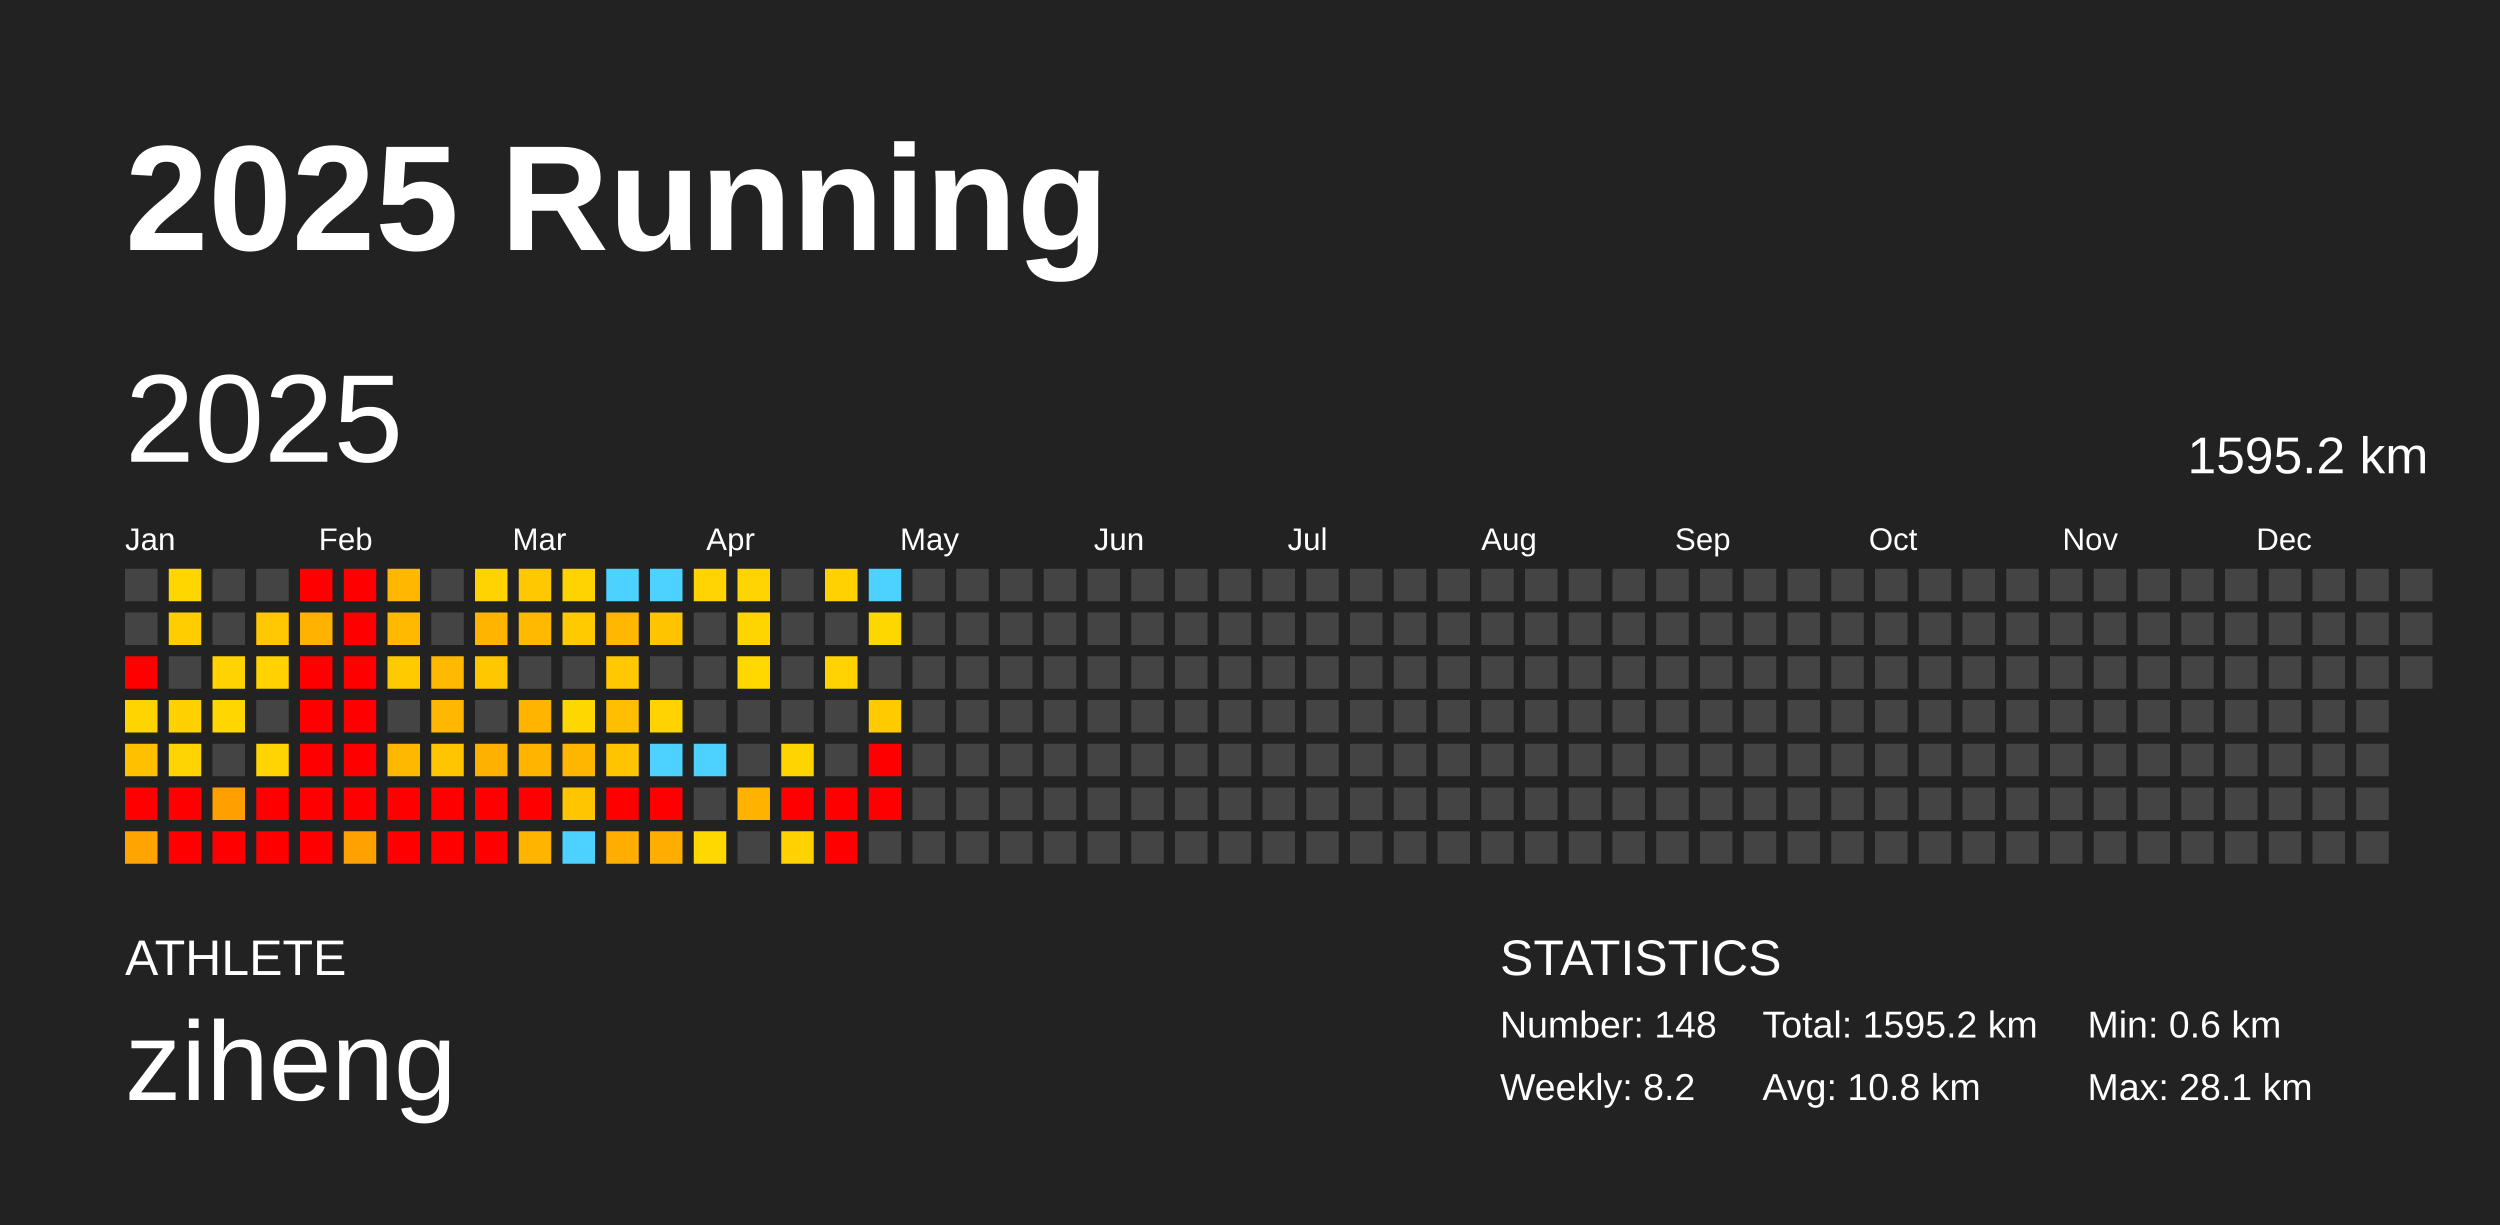
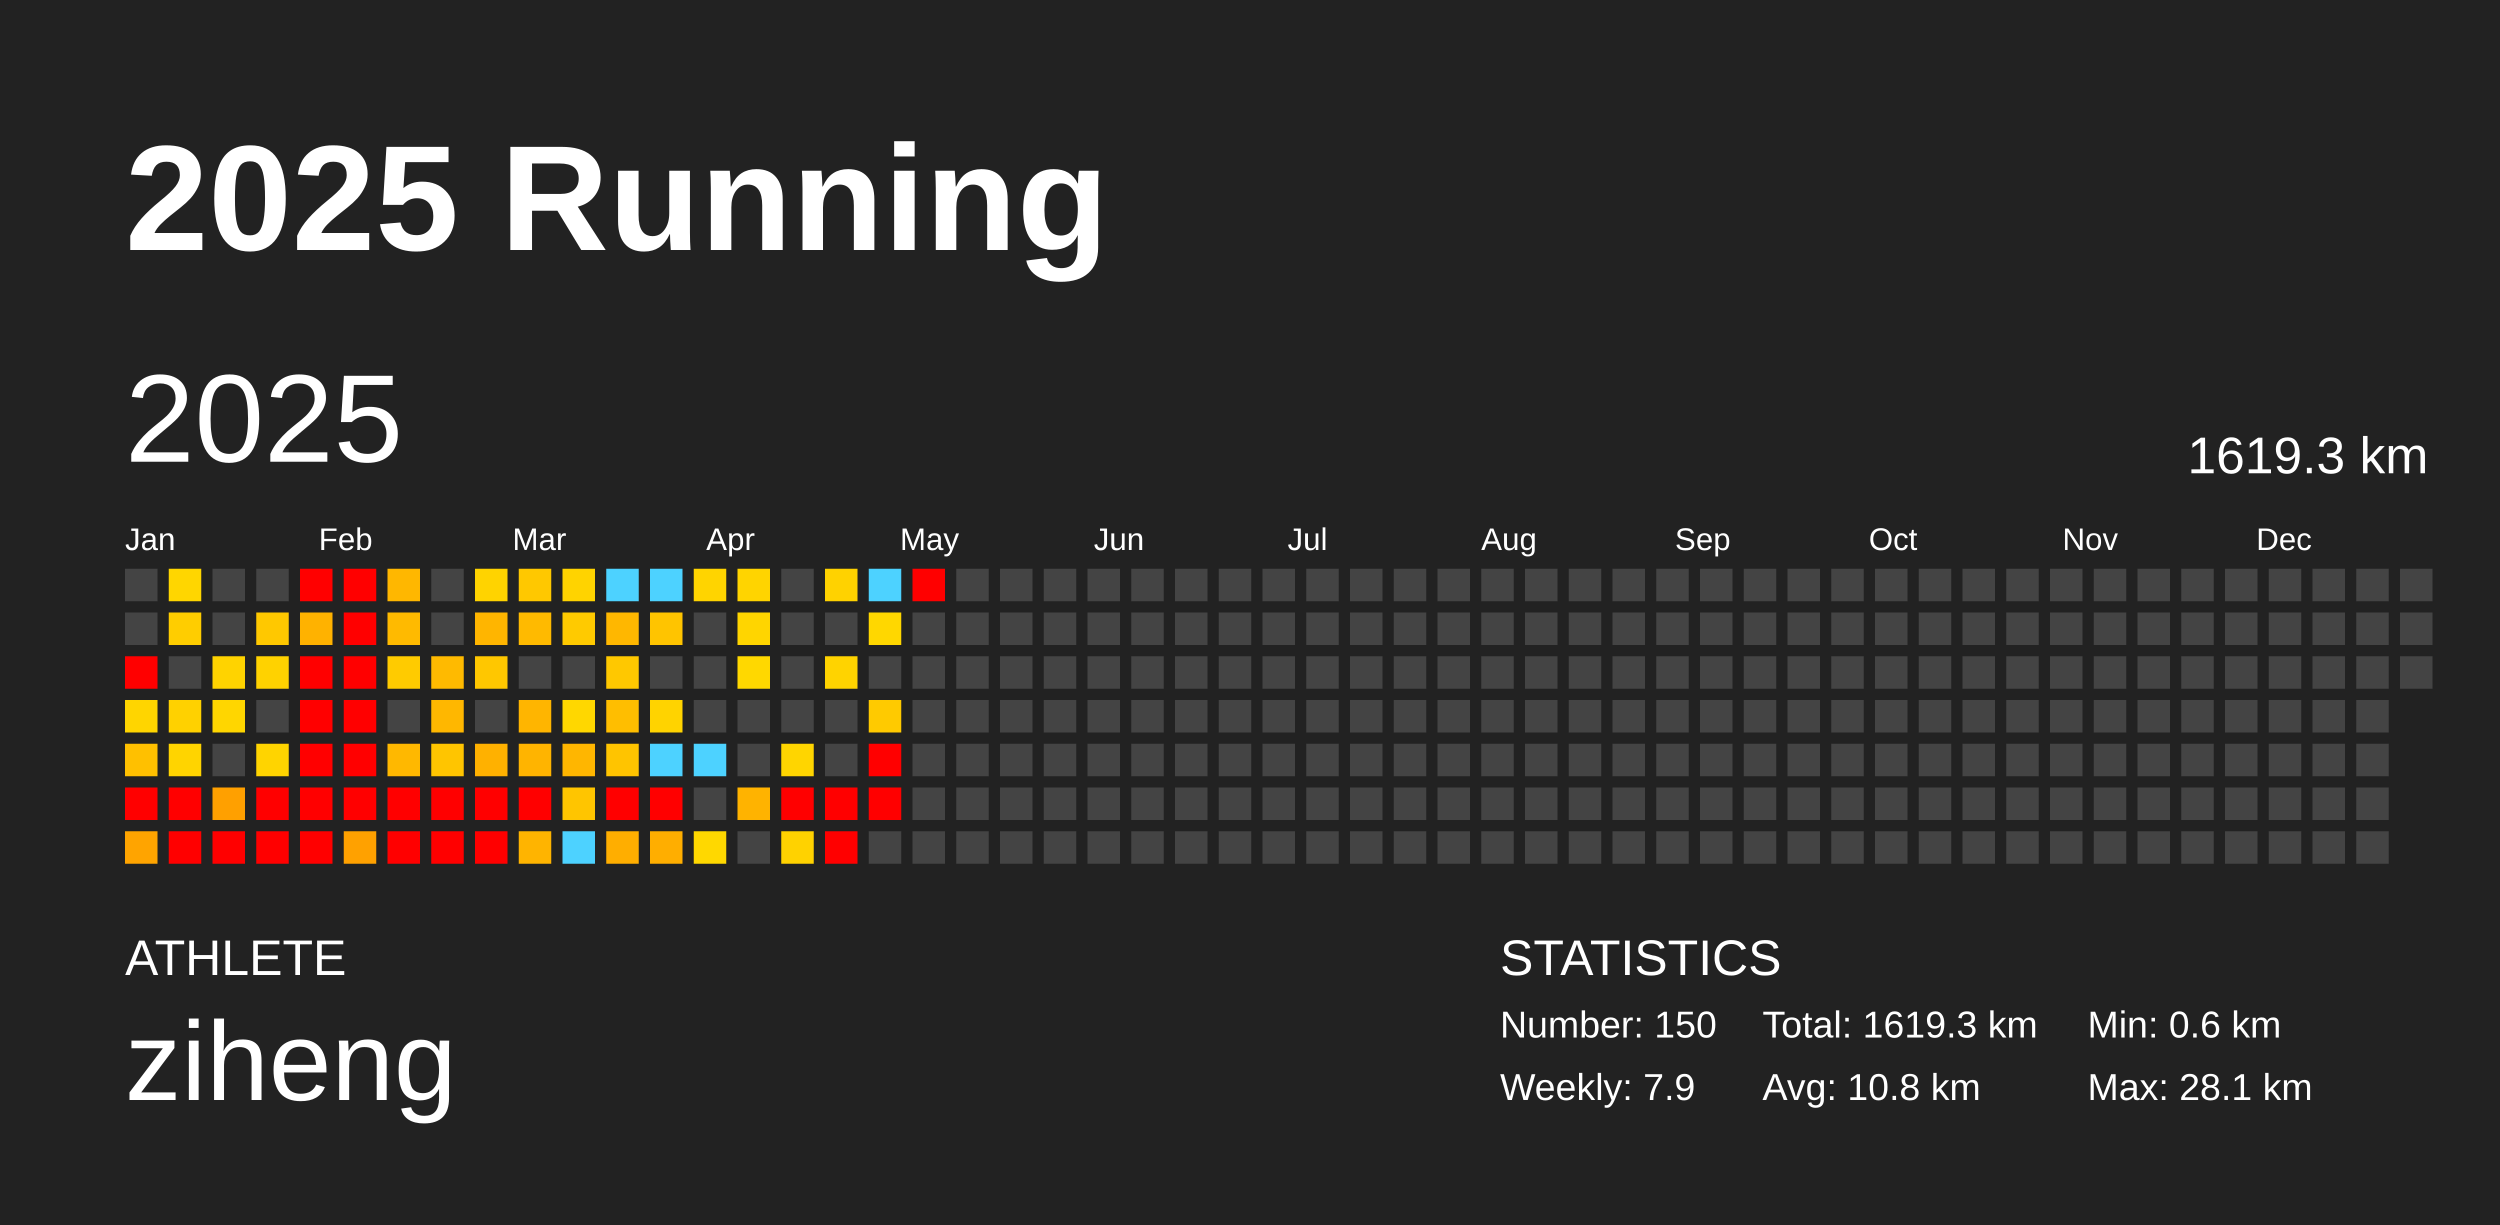
<svg xmlns="http://www.w3.org/2000/svg" baseProfile="full" height="98mm" version="1.1" viewBox="0,0,200,98" width="200mm">
  <defs />
  <rect fill="#222222" height="98" width="200" x="0" y="0" />
  <text fill="#FFFFFF" style="font-size:12px; font-family:Arial; font-weight:bold;" x="10" y="20">2025 Running</text>
  <text fill="#FFFFFF" style="font-size:4px; font-family:Arial" x="10" y="78">ATHLETE</text>
  <text fill="#FFFFFF" style="font-size:9px; font-family:Arial" x="10" y="88">ziheng</text>
  <text fill="#FFFFFF" style="font-size:4px; font-family:Arial" x="120" y="78">STATISTICS</text>
-   <text fill="#FFFFFF" style="font-size:3px; font-family:Arial" x="120" y="83">Number: 148</text>
-   <text fill="#FFFFFF" style="font-size:3px; font-family:Arial" x="120" y="88">Weekly: 8.2</text>
-   <text fill="#FFFFFF" style="font-size:3px; font-family:Arial" x="141" y="83">Total: 1595.2 km</text>
+   <text fill="#FFFFFF" style="font-size:3px; font-family:Arial" x="120" y="83">Number: 150</text>
+   <text fill="#FFFFFF" style="font-size:3px; font-family:Arial" x="120" y="88">Weekly: 7.9</text>
+   <text fill="#FFFFFF" style="font-size:3px; font-family:Arial" x="141" y="83">Total: 1619.3 km</text>
  <text fill="#FFFFFF" style="font-size:3px; font-family:Arial" x="141" y="88">Avg: 10.8 km</text>
  <text fill="#FFFFFF" style="font-size:3px; font-family:Arial" x="167" y="83">Min: 0.6 km</text>
  <text fill="#FFFFFF" style="font-size:3px; font-family:Arial" x="167" y="88">Max: 28.1 km</text>
  <text dominant-baseline="hanging" fill="#FFFFFF" style="font-size:10.0px; font-family:Arial;" x="10" y="30">2025</text>
-   <text dominant-baseline="hanging" fill="#FFFFFF" style="font-size:4.125px; font-family:Arial;" x="175" y="35">1595.2 km</text>
+   <text dominant-baseline="hanging" fill="#FFFFFF" style="font-size:4.125px; font-family:Arial;" x="175" y="35">1619.3 km</text>
  <text fill="#FFFFFF" style="font-size:2.5px; font-family:Arial" x="10.0" y="44">Jan</text>
  <text fill="#FFFFFF" style="font-size:2.5px; font-family:Arial" x="25.5" y="44">Feb</text>
  <text fill="#FFFFFF" style="font-size:2.5px; font-family:Arial" x="41.0" y="44">Mar</text>
  <text fill="#FFFFFF" style="font-size:2.5px; font-family:Arial" x="56.5" y="44">Apr</text>
  <text fill="#FFFFFF" style="font-size:2.5px; font-family:Arial" x="72.0" y="44">May</text>
  <text fill="#FFFFFF" style="font-size:2.5px; font-family:Arial" x="87.5" y="44">Jun</text>
  <text fill="#FFFFFF" style="font-size:2.5px; font-family:Arial" x="103.0" y="44">Jul</text>
  <text fill="#FFFFFF" style="font-size:2.5px; font-family:Arial" x="118.5" y="44">Aug</text>
  <text fill="#FFFFFF" style="font-size:2.5px; font-family:Arial" x="134.0" y="44">Sep</text>
  <text fill="#FFFFFF" style="font-size:2.5px; font-family:Arial" x="149.5" y="44">Oct</text>
  <text fill="#FFFFFF" style="font-size:2.5px; font-family:Arial" x="165.0" y="44">Nov</text>
  <text fill="#FFFFFF" style="font-size:2.5px; font-family:Arial" x="180.5" y="44">Dec</text>
  <rect fill="#444444" height="2.6" width="2.6" x="10.0" y="45.5" />
  <rect fill="#444444" height="2.6" width="2.6" x="10.0" y="49.0" />
  <rect fill="red" height="2.6" width="2.6" x="10.0" y="52.5" />
  <rect fill="#ffd500" height="2.6" width="2.6" x="10.0" y="56.0" />
  <rect fill="#ffc000" height="2.6" width="2.6" x="10.0" y="59.5" />
  <rect fill="red" height="2.6" width="2.6" x="10.0" y="63.0" />
  <rect fill="#ffa400" height="2.6" width="2.6" x="10.0" y="66.5" />
  <rect fill="#ffd600" height="2.6" width="2.6" x="13.5" y="45.5" />
  <rect fill="#ffcd00" height="2.6" width="2.6" x="13.5" y="49.0" />
  <rect fill="#444444" height="2.6" width="2.6" x="13.5" y="52.5" />
  <rect fill="#ffd100" height="2.6" width="2.6" x="13.5" y="56.0" />
  <rect fill="#ffd400" height="2.6" width="2.6" x="13.5" y="59.5" />
  <rect fill="red" height="2.6" width="2.6" x="13.5" y="63.0" />
  <rect fill="red" height="2.6" width="2.6" x="13.5" y="66.5" />
  <rect fill="#444444" height="2.6" width="2.6" x="17.0" y="45.5" />
  <rect fill="#444444" height="2.6" width="2.6" x="17.0" y="49.0" />
  <rect fill="#ffd300" height="2.6" width="2.6" x="17.0" y="52.5" />
  <rect fill="#ffd600" height="2.6" width="2.6" x="17.0" y="56.0" />
  <rect fill="#444444" height="2.6" width="2.6" x="17.0" y="59.5" />
  <rect fill="#ffa000" height="2.6" width="2.6" x="17.0" y="63.0" />
  <rect fill="red" height="2.6" width="2.6" x="17.0" y="66.5" />
  <rect fill="#444444" height="2.6" width="2.6" x="20.5" y="45.5" />
  <rect fill="#ffc800" height="2.6" width="2.6" x="20.5" y="49.0" />
  <rect fill="#ffd200" height="2.6" width="2.6" x="20.5" y="52.5" />
  <rect fill="#444444" height="2.6" width="2.6" x="20.5" y="56.0" />
  <rect fill="#ffd400" height="2.6" width="2.6" x="20.5" y="59.5" />
  <rect fill="red" height="2.6" width="2.6" x="20.5" y="63.0" />
  <rect fill="red" height="2.6" width="2.6" x="20.5" y="66.5" />
  <rect fill="red" height="2.6" width="2.6" x="24.0" y="45.5" />
  <rect fill="#ffb200" height="2.6" width="2.6" x="24.0" y="49.0" />
  <rect fill="red" height="2.6" width="2.6" x="24.0" y="52.5" />
  <rect fill="red" height="2.6" width="2.6" x="24.0" y="56.0" />
  <rect fill="red" height="2.6" width="2.6" x="24.0" y="59.5" />
  <rect fill="red" height="2.6" width="2.6" x="24.0" y="63.0" />
  <rect fill="red" height="2.6" width="2.6" x="24.0" y="66.5" />
  <rect fill="red" height="2.6" width="2.6" x="27.5" y="45.5" />
  <rect fill="red" height="2.6" width="2.6" x="27.5" y="49.0" />
  <rect fill="red" height="2.6" width="2.6" x="27.5" y="52.5" />
  <rect fill="red" height="2.6" width="2.6" x="27.5" y="56.0" />
  <rect fill="red" height="2.6" width="2.6" x="27.5" y="59.5" />
  <rect fill="red" height="2.6" width="2.6" x="27.5" y="63.0" />
  <rect fill="#ffa100" height="2.6" width="2.6" x="27.5" y="66.5" />
  <rect fill="#ffb700" height="2.6" width="2.6" x="31.0" y="45.5" />
  <rect fill="#ffba00" height="2.6" width="2.6" x="31.0" y="49.0" />
  <rect fill="#ffcb00" height="2.6" width="2.6" x="31.0" y="52.5" />
  <rect fill="#444444" height="2.6" width="2.6" x="31.0" y="56.0" />
  <rect fill="#ffb800" height="2.6" width="2.6" x="31.0" y="59.5" />
  <rect fill="red" height="2.6" width="2.6" x="31.0" y="63.0" />
  <rect fill="red" height="2.6" width="2.6" x="31.0" y="66.5" />
  <rect fill="#444444" height="2.6" width="2.6" x="34.5" y="45.5" />
  <rect fill="#444444" height="2.6" width="2.6" x="34.5" y="49.0" />
  <rect fill="#ffba00" height="2.6" width="2.6" x="34.5" y="52.5" />
  <rect fill="#ffb700" height="2.6" width="2.6" x="34.5" y="56.0" />
  <rect fill="#ffc500" height="2.6" width="2.6" x="34.5" y="59.5" />
  <rect fill="red" height="2.6" width="2.6" x="34.5" y="63.0" />
  <rect fill="red" height="2.6" width="2.6" x="34.5" y="66.5" />
  <rect fill="#ffd300" height="2.6" width="2.6" x="38.0" y="45.5" />
  <rect fill="#ffb500" height="2.6" width="2.6" x="38.0" y="49.0" />
  <rect fill="#ffc700" height="2.6" width="2.6" x="38.0" y="52.5" />
  <rect fill="#444444" height="2.6" width="2.6" x="38.0" y="56.0" />
  <rect fill="#ffb100" height="2.6" width="2.6" x="38.0" y="59.5" />
  <rect fill="red" height="2.6" width="2.6" x="38.0" y="63.0" />
  <rect fill="red" height="2.6" width="2.6" x="38.0" y="66.5" />
  <rect fill="#ffc800" height="2.6" width="2.6" x="41.5" y="45.5" />
  <rect fill="#ffba00" height="2.6" width="2.6" x="41.5" y="49.0" />
  <rect fill="#444444" height="2.6" width="2.6" x="41.5" y="52.5" />
  <rect fill="#ffb500" height="2.6" width="2.6" x="41.5" y="56.0" />
  <rect fill="#ffb400" height="2.6" width="2.6" x="41.5" y="59.5" />
  <rect fill="red" height="2.6" width="2.6" x="41.5" y="63.0" />
  <rect fill="#ffb400" height="2.6" width="2.6" x="41.5" y="66.5" />
  <rect fill="#ffd300" height="2.6" width="2.6" x="45.0" y="45.5" />
  <rect fill="#ffca00" height="2.6" width="2.6" x="45.0" y="49.0" />
  <rect fill="#444444" height="2.6" width="2.6" x="45.0" y="52.5" />
  <rect fill="#ffd700" height="2.6" width="2.6" x="45.0" y="56.0" />
  <rect fill="#ffb600" height="2.6" width="2.6" x="45.0" y="59.5" />
  <rect fill="#ffc500" height="2.6" width="2.6" x="45.0" y="63.0" />
  <rect fill="#4dd2ff" height="2.6" width="2.6" x="45.0" y="66.5" />
  <rect fill="#4dd2ff" height="2.6" width="2.6" x="48.5" y="45.5" />
  <rect fill="#ffb700" height="2.6" width="2.6" x="48.5" y="49.0" />
  <rect fill="#ffc800" height="2.6" width="2.6" x="48.5" y="52.5" />
  <rect fill="#ffbe00" height="2.6" width="2.6" x="48.5" y="56.0" />
  <rect fill="#ffc400" height="2.6" width="2.6" x="48.5" y="59.5" />
  <rect fill="red" height="2.6" width="2.6" x="48.5" y="63.0" />
  <rect fill="#ffae00" height="2.6" width="2.6" x="48.5" y="66.5" />
  <rect fill="#4dd2ff" height="2.6" width="2.6" x="52.0" y="45.5" />
  <rect fill="#ffc400" height="2.6" width="2.6" x="52.0" y="49.0" />
  <rect fill="#444444" height="2.6" width="2.6" x="52.0" y="52.5" />
  <rect fill="#ffd300" height="2.6" width="2.6" x="52.0" y="56.0" />
  <rect fill="#4dd2ff" height="2.6" width="2.6" x="52.0" y="59.5" />
  <rect fill="red" height="2.6" width="2.6" x="52.0" y="63.0" />
  <rect fill="#ffae00" height="2.6" width="2.6" x="52.0" y="66.5" />
  <rect fill="#ffd400" height="2.6" width="2.6" x="55.5" y="45.5" />
  <rect fill="#444444" height="2.6" width="2.6" x="55.5" y="49.0" />
  <rect fill="#444444" height="2.6" width="2.6" x="55.5" y="52.5" />
  <rect fill="#444444" height="2.6" width="2.6" x="55.5" y="56.0" />
  <rect fill="#4dd2ff" height="2.6" width="2.6" x="55.5" y="59.5" />
  <rect fill="#444444" height="2.6" width="2.6" x="55.5" y="63.0" />
  <rect fill="#ffd800" height="2.6" width="2.6" x="55.5" y="66.5" />
  <rect fill="#ffd400" height="2.6" width="2.6" x="59.0" y="45.5" />
  <rect fill="#ffd500" height="2.6" width="2.6" x="59.0" y="49.0" />
  <rect fill="#ffd800" height="2.6" width="2.6" x="59.0" y="52.5" />
  <rect fill="#444444" height="2.6" width="2.6" x="59.0" y="56.0" />
  <rect fill="#444444" height="2.6" width="2.6" x="59.0" y="59.5" />
  <rect fill="#ffb300" height="2.6" width="2.6" x="59.0" y="63.0" />
  <rect fill="#444444" height="2.6" width="2.6" x="59.0" y="66.5" />
  <rect fill="#444444" height="2.6" width="2.6" x="62.5" y="45.5" />
  <rect fill="#444444" height="2.6" width="2.6" x="62.5" y="49.0" />
  <rect fill="#444444" height="2.6" width="2.6" x="62.5" y="52.5" />
  <rect fill="#444444" height="2.6" width="2.6" x="62.5" y="56.0" />
  <rect fill="#ffd500" height="2.6" width="2.6" x="62.5" y="59.5" />
  <rect fill="red" height="2.6" width="2.6" x="62.5" y="63.0" />
  <rect fill="#ffd200" height="2.6" width="2.6" x="62.5" y="66.5" />
  <rect fill="#ffd200" height="2.6" width="2.6" x="66.0" y="45.5" />
  <rect fill="#444444" height="2.6" width="2.6" x="66.0" y="49.0" />
  <rect fill="#ffd300" height="2.6" width="2.6" x="66.0" y="52.5" />
  <rect fill="#444444" height="2.6" width="2.6" x="66.0" y="56.0" />
  <rect fill="#444444" height="2.6" width="2.6" x="66.0" y="59.5" />
  <rect fill="red" height="2.6" width="2.6" x="66.0" y="63.0" />
  <rect fill="red" height="2.6" width="2.6" x="66.0" y="66.5" />
  <rect fill="#4dd2ff" height="2.6" width="2.6" x="69.5" y="45.5" />
  <rect fill="#ffd700" height="2.6" width="2.6" x="69.5" y="49.0" />
  <rect fill="#444444" height="2.6" width="2.6" x="69.5" y="52.5" />
  <rect fill="#ffca00" height="2.6" width="2.6" x="69.5" y="56.0" />
  <rect fill="red" height="2.6" width="2.6" x="69.5" y="59.5" />
  <rect fill="red" height="2.6" width="2.6" x="69.5" y="63.0" />
  <rect fill="#444444" height="2.6" width="2.6" x="69.5" y="66.5" />
-   <rect fill="#444444" height="2.6" width="2.6" x="73.0" y="45.5" />
+   <rect fill="red" height="2.6" width="2.6" x="73.0" y="45.5" />
  <rect fill="#444444" height="2.6" width="2.6" x="73.0" y="49.0" />
  <rect fill="#444444" height="2.6" width="2.6" x="73.0" y="52.5" />
  <rect fill="#444444" height="2.6" width="2.6" x="73.0" y="56.0" />
  <rect fill="#444444" height="2.6" width="2.6" x="73.0" y="59.5" />
  <rect fill="#444444" height="2.6" width="2.6" x="73.0" y="63.0" />
  <rect fill="#444444" height="2.6" width="2.6" x="73.0" y="66.5" />
  <rect fill="#444444" height="2.6" width="2.6" x="76.5" y="45.5" />
  <rect fill="#444444" height="2.6" width="2.6" x="76.5" y="49.0" />
  <rect fill="#444444" height="2.6" width="2.6" x="76.5" y="52.5" />
  <rect fill="#444444" height="2.6" width="2.6" x="76.5" y="56.0" />
  <rect fill="#444444" height="2.6" width="2.6" x="76.5" y="59.5" />
  <rect fill="#444444" height="2.6" width="2.6" x="76.5" y="63.0" />
  <rect fill="#444444" height="2.6" width="2.6" x="76.5" y="66.5" />
  <rect fill="#444444" height="2.6" width="2.6" x="80.0" y="45.5" />
  <rect fill="#444444" height="2.6" width="2.6" x="80.0" y="49.0" />
  <rect fill="#444444" height="2.6" width="2.6" x="80.0" y="52.5" />
  <rect fill="#444444" height="2.6" width="2.6" x="80.0" y="56.0" />
  <rect fill="#444444" height="2.6" width="2.6" x="80.0" y="59.5" />
  <rect fill="#444444" height="2.6" width="2.6" x="80.0" y="63.0" />
  <rect fill="#444444" height="2.6" width="2.6" x="80.0" y="66.5" />
  <rect fill="#444444" height="2.6" width="2.6" x="83.5" y="45.5" />
  <rect fill="#444444" height="2.6" width="2.6" x="83.5" y="49.0" />
  <rect fill="#444444" height="2.6" width="2.6" x="83.5" y="52.5" />
  <rect fill="#444444" height="2.6" width="2.6" x="83.5" y="56.0" />
  <rect fill="#444444" height="2.6" width="2.6" x="83.5" y="59.5" />
  <rect fill="#444444" height="2.6" width="2.6" x="83.5" y="63.0" />
  <rect fill="#444444" height="2.6" width="2.6" x="83.5" y="66.5" />
  <rect fill="#444444" height="2.6" width="2.6" x="87.0" y="45.5" />
  <rect fill="#444444" height="2.6" width="2.6" x="87.0" y="49.0" />
  <rect fill="#444444" height="2.6" width="2.6" x="87.0" y="52.5" />
  <rect fill="#444444" height="2.6" width="2.6" x="87.0" y="56.0" />
  <rect fill="#444444" height="2.6" width="2.6" x="87.0" y="59.5" />
  <rect fill="#444444" height="2.6" width="2.6" x="87.0" y="63.0" />
  <rect fill="#444444" height="2.6" width="2.6" x="87.0" y="66.5" />
  <rect fill="#444444" height="2.6" width="2.6" x="90.5" y="45.5" />
  <rect fill="#444444" height="2.6" width="2.6" x="90.5" y="49.0" />
  <rect fill="#444444" height="2.6" width="2.6" x="90.5" y="52.5" />
  <rect fill="#444444" height="2.6" width="2.6" x="90.5" y="56.0" />
  <rect fill="#444444" height="2.6" width="2.6" x="90.5" y="59.5" />
  <rect fill="#444444" height="2.6" width="2.6" x="90.5" y="63.0" />
  <rect fill="#444444" height="2.6" width="2.6" x="90.5" y="66.5" />
  <rect fill="#444444" height="2.6" width="2.6" x="94.0" y="45.5" />
  <rect fill="#444444" height="2.6" width="2.6" x="94.0" y="49.0" />
  <rect fill="#444444" height="2.6" width="2.6" x="94.0" y="52.5" />
  <rect fill="#444444" height="2.6" width="2.6" x="94.0" y="56.0" />
  <rect fill="#444444" height="2.6" width="2.6" x="94.0" y="59.5" />
  <rect fill="#444444" height="2.6" width="2.6" x="94.0" y="63.0" />
  <rect fill="#444444" height="2.6" width="2.6" x="94.0" y="66.5" />
  <rect fill="#444444" height="2.6" width="2.6" x="97.5" y="45.5" />
  <rect fill="#444444" height="2.6" width="2.6" x="97.5" y="49.0" />
  <rect fill="#444444" height="2.6" width="2.6" x="97.5" y="52.5" />
  <rect fill="#444444" height="2.6" width="2.6" x="97.5" y="56.0" />
  <rect fill="#444444" height="2.6" width="2.6" x="97.5" y="59.5" />
  <rect fill="#444444" height="2.6" width="2.6" x="97.5" y="63.0" />
  <rect fill="#444444" height="2.6" width="2.6" x="97.5" y="66.5" />
  <rect fill="#444444" height="2.6" width="2.6" x="101.0" y="45.5" />
  <rect fill="#444444" height="2.6" width="2.6" x="101.0" y="49.0" />
  <rect fill="#444444" height="2.6" width="2.6" x="101.0" y="52.5" />
  <rect fill="#444444" height="2.6" width="2.6" x="101.0" y="56.0" />
  <rect fill="#444444" height="2.6" width="2.6" x="101.0" y="59.5" />
  <rect fill="#444444" height="2.6" width="2.6" x="101.0" y="63.0" />
  <rect fill="#444444" height="2.6" width="2.6" x="101.0" y="66.5" />
  <rect fill="#444444" height="2.6" width="2.6" x="104.5" y="45.5" />
  <rect fill="#444444" height="2.6" width="2.6" x="104.5" y="49.0" />
  <rect fill="#444444" height="2.6" width="2.6" x="104.5" y="52.5" />
  <rect fill="#444444" height="2.6" width="2.6" x="104.5" y="56.0" />
  <rect fill="#444444" height="2.6" width="2.6" x="104.5" y="59.5" />
  <rect fill="#444444" height="2.6" width="2.6" x="104.5" y="63.0" />
  <rect fill="#444444" height="2.6" width="2.6" x="104.5" y="66.5" />
  <rect fill="#444444" height="2.6" width="2.6" x="108.0" y="45.5" />
  <rect fill="#444444" height="2.6" width="2.6" x="108.0" y="49.0" />
  <rect fill="#444444" height="2.6" width="2.6" x="108.0" y="52.5" />
  <rect fill="#444444" height="2.6" width="2.6" x="108.0" y="56.0" />
  <rect fill="#444444" height="2.6" width="2.6" x="108.0" y="59.5" />
  <rect fill="#444444" height="2.6" width="2.6" x="108.0" y="63.0" />
  <rect fill="#444444" height="2.6" width="2.6" x="108.0" y="66.5" />
  <rect fill="#444444" height="2.6" width="2.6" x="111.5" y="45.5" />
  <rect fill="#444444" height="2.6" width="2.6" x="111.5" y="49.0" />
  <rect fill="#444444" height="2.6" width="2.6" x="111.5" y="52.5" />
  <rect fill="#444444" height="2.6" width="2.6" x="111.5" y="56.0" />
  <rect fill="#444444" height="2.6" width="2.6" x="111.5" y="59.5" />
  <rect fill="#444444" height="2.6" width="2.6" x="111.5" y="63.0" />
  <rect fill="#444444" height="2.6" width="2.6" x="111.5" y="66.5" />
  <rect fill="#444444" height="2.6" width="2.6" x="115.0" y="45.5" />
  <rect fill="#444444" height="2.6" width="2.6" x="115.0" y="49.0" />
  <rect fill="#444444" height="2.6" width="2.6" x="115.0" y="52.5" />
  <rect fill="#444444" height="2.6" width="2.6" x="115.0" y="56.0" />
  <rect fill="#444444" height="2.6" width="2.6" x="115.0" y="59.5" />
  <rect fill="#444444" height="2.6" width="2.6" x="115.0" y="63.0" />
  <rect fill="#444444" height="2.6" width="2.6" x="115.0" y="66.5" />
  <rect fill="#444444" height="2.6" width="2.6" x="118.5" y="45.5" />
  <rect fill="#444444" height="2.6" width="2.6" x="118.5" y="49.0" />
  <rect fill="#444444" height="2.6" width="2.6" x="118.5" y="52.5" />
  <rect fill="#444444" height="2.6" width="2.6" x="118.5" y="56.0" />
  <rect fill="#444444" height="2.6" width="2.6" x="118.5" y="59.5" />
  <rect fill="#444444" height="2.6" width="2.6" x="118.5" y="63.0" />
  <rect fill="#444444" height="2.6" width="2.6" x="118.5" y="66.5" />
  <rect fill="#444444" height="2.6" width="2.6" x="122.0" y="45.5" />
  <rect fill="#444444" height="2.6" width="2.6" x="122.0" y="49.0" />
  <rect fill="#444444" height="2.6" width="2.6" x="122.0" y="52.5" />
  <rect fill="#444444" height="2.6" width="2.6" x="122.0" y="56.0" />
  <rect fill="#444444" height="2.6" width="2.6" x="122.0" y="59.5" />
  <rect fill="#444444" height="2.6" width="2.6" x="122.0" y="63.0" />
  <rect fill="#444444" height="2.6" width="2.6" x="122.0" y="66.5" />
  <rect fill="#444444" height="2.6" width="2.6" x="125.5" y="45.5" />
  <rect fill="#444444" height="2.6" width="2.6" x="125.5" y="49.0" />
  <rect fill="#444444" height="2.6" width="2.6" x="125.5" y="52.5" />
  <rect fill="#444444" height="2.6" width="2.6" x="125.5" y="56.0" />
  <rect fill="#444444" height="2.6" width="2.6" x="125.5" y="59.5" />
  <rect fill="#444444" height="2.6" width="2.6" x="125.5" y="63.0" />
  <rect fill="#444444" height="2.6" width="2.6" x="125.5" y="66.5" />
  <rect fill="#444444" height="2.6" width="2.6" x="129.0" y="45.5" />
  <rect fill="#444444" height="2.6" width="2.6" x="129.0" y="49.0" />
  <rect fill="#444444" height="2.6" width="2.6" x="129.0" y="52.5" />
  <rect fill="#444444" height="2.6" width="2.6" x="129.0" y="56.0" />
  <rect fill="#444444" height="2.6" width="2.6" x="129.0" y="59.5" />
  <rect fill="#444444" height="2.6" width="2.6" x="129.0" y="63.0" />
  <rect fill="#444444" height="2.6" width="2.6" x="129.0" y="66.5" />
  <rect fill="#444444" height="2.6" width="2.6" x="132.5" y="45.5" />
  <rect fill="#444444" height="2.6" width="2.6" x="132.5" y="49.0" />
  <rect fill="#444444" height="2.6" width="2.6" x="132.5" y="52.5" />
  <rect fill="#444444" height="2.6" width="2.6" x="132.5" y="56.0" />
  <rect fill="#444444" height="2.6" width="2.6" x="132.5" y="59.5" />
  <rect fill="#444444" height="2.6" width="2.6" x="132.5" y="63.0" />
  <rect fill="#444444" height="2.6" width="2.6" x="132.5" y="66.5" />
  <rect fill="#444444" height="2.6" width="2.6" x="136.0" y="45.5" />
  <rect fill="#444444" height="2.6" width="2.6" x="136.0" y="49.0" />
  <rect fill="#444444" height="2.6" width="2.6" x="136.0" y="52.5" />
  <rect fill="#444444" height="2.6" width="2.6" x="136.0" y="56.0" />
  <rect fill="#444444" height="2.6" width="2.6" x="136.0" y="59.5" />
  <rect fill="#444444" height="2.6" width="2.6" x="136.0" y="63.0" />
  <rect fill="#444444" height="2.6" width="2.6" x="136.0" y="66.5" />
  <rect fill="#444444" height="2.6" width="2.6" x="139.5" y="45.5" />
  <rect fill="#444444" height="2.6" width="2.6" x="139.5" y="49.0" />
  <rect fill="#444444" height="2.6" width="2.6" x="139.5" y="52.5" />
  <rect fill="#444444" height="2.6" width="2.6" x="139.5" y="56.0" />
  <rect fill="#444444" height="2.6" width="2.6" x="139.5" y="59.5" />
  <rect fill="#444444" height="2.6" width="2.6" x="139.5" y="63.0" />
  <rect fill="#444444" height="2.6" width="2.6" x="139.5" y="66.5" />
  <rect fill="#444444" height="2.6" width="2.6" x="143.0" y="45.5" />
  <rect fill="#444444" height="2.6" width="2.6" x="143.0" y="49.0" />
  <rect fill="#444444" height="2.6" width="2.6" x="143.0" y="52.5" />
  <rect fill="#444444" height="2.6" width="2.6" x="143.0" y="56.0" />
  <rect fill="#444444" height="2.6" width="2.6" x="143.0" y="59.5" />
  <rect fill="#444444" height="2.6" width="2.6" x="143.0" y="63.0" />
  <rect fill="#444444" height="2.6" width="2.6" x="143.0" y="66.5" />
  <rect fill="#444444" height="2.6" width="2.6" x="146.5" y="45.5" />
  <rect fill="#444444" height="2.6" width="2.6" x="146.5" y="49.0" />
  <rect fill="#444444" height="2.6" width="2.6" x="146.5" y="52.5" />
  <rect fill="#444444" height="2.6" width="2.6" x="146.5" y="56.0" />
  <rect fill="#444444" height="2.6" width="2.6" x="146.5" y="59.5" />
  <rect fill="#444444" height="2.6" width="2.6" x="146.5" y="63.0" />
  <rect fill="#444444" height="2.6" width="2.6" x="146.5" y="66.5" />
  <rect fill="#444444" height="2.6" width="2.6" x="150.0" y="45.5" />
  <rect fill="#444444" height="2.6" width="2.6" x="150.0" y="49.0" />
  <rect fill="#444444" height="2.6" width="2.6" x="150.0" y="52.5" />
  <rect fill="#444444" height="2.6" width="2.6" x="150.0" y="56.0" />
  <rect fill="#444444" height="2.6" width="2.6" x="150.0" y="59.5" />
  <rect fill="#444444" height="2.6" width="2.6" x="150.0" y="63.0" />
  <rect fill="#444444" height="2.6" width="2.6" x="150.0" y="66.5" />
  <rect fill="#444444" height="2.6" width="2.6" x="153.5" y="45.5" />
  <rect fill="#444444" height="2.6" width="2.6" x="153.5" y="49.0" />
  <rect fill="#444444" height="2.6" width="2.6" x="153.5" y="52.5" />
  <rect fill="#444444" height="2.6" width="2.6" x="153.5" y="56.0" />
  <rect fill="#444444" height="2.6" width="2.6" x="153.5" y="59.5" />
  <rect fill="#444444" height="2.6" width="2.6" x="153.5" y="63.0" />
  <rect fill="#444444" height="2.6" width="2.6" x="153.5" y="66.5" />
  <rect fill="#444444" height="2.6" width="2.6" x="157.0" y="45.5" />
  <rect fill="#444444" height="2.6" width="2.6" x="157.0" y="49.0" />
  <rect fill="#444444" height="2.6" width="2.6" x="157.0" y="52.5" />
  <rect fill="#444444" height="2.6" width="2.6" x="157.0" y="56.0" />
  <rect fill="#444444" height="2.6" width="2.6" x="157.0" y="59.5" />
  <rect fill="#444444" height="2.6" width="2.6" x="157.0" y="63.0" />
  <rect fill="#444444" height="2.6" width="2.6" x="157.0" y="66.5" />
  <rect fill="#444444" height="2.6" width="2.6" x="160.5" y="45.5" />
  <rect fill="#444444" height="2.6" width="2.6" x="160.5" y="49.0" />
  <rect fill="#444444" height="2.6" width="2.6" x="160.5" y="52.5" />
  <rect fill="#444444" height="2.6" width="2.6" x="160.5" y="56.0" />
  <rect fill="#444444" height="2.6" width="2.6" x="160.5" y="59.5" />
  <rect fill="#444444" height="2.6" width="2.6" x="160.5" y="63.0" />
  <rect fill="#444444" height="2.6" width="2.6" x="160.5" y="66.5" />
  <rect fill="#444444" height="2.6" width="2.6" x="164.0" y="45.5" />
  <rect fill="#444444" height="2.6" width="2.6" x="164.0" y="49.0" />
  <rect fill="#444444" height="2.6" width="2.6" x="164.0" y="52.5" />
  <rect fill="#444444" height="2.6" width="2.6" x="164.0" y="56.0" />
  <rect fill="#444444" height="2.6" width="2.6" x="164.0" y="59.5" />
  <rect fill="#444444" height="2.6" width="2.6" x="164.0" y="63.0" />
  <rect fill="#444444" height="2.6" width="2.6" x="164.0" y="66.5" />
  <rect fill="#444444" height="2.6" width="2.6" x="167.5" y="45.5" />
  <rect fill="#444444" height="2.6" width="2.6" x="167.5" y="49.0" />
  <rect fill="#444444" height="2.6" width="2.6" x="167.5" y="52.5" />
  <rect fill="#444444" height="2.6" width="2.6" x="167.5" y="56.0" />
  <rect fill="#444444" height="2.6" width="2.6" x="167.5" y="59.5" />
  <rect fill="#444444" height="2.6" width="2.6" x="167.5" y="63.0" />
  <rect fill="#444444" height="2.6" width="2.6" x="167.5" y="66.5" />
  <rect fill="#444444" height="2.6" width="2.6" x="171.0" y="45.5" />
  <rect fill="#444444" height="2.6" width="2.6" x="171.0" y="49.0" />
  <rect fill="#444444" height="2.6" width="2.6" x="171.0" y="52.5" />
  <rect fill="#444444" height="2.6" width="2.6" x="171.0" y="56.0" />
  <rect fill="#444444" height="2.6" width="2.6" x="171.0" y="59.5" />
  <rect fill="#444444" height="2.6" width="2.6" x="171.0" y="63.0" />
  <rect fill="#444444" height="2.6" width="2.6" x="171.0" y="66.5" />
  <rect fill="#444444" height="2.6" width="2.6" x="174.5" y="45.5" />
  <rect fill="#444444" height="2.6" width="2.6" x="174.5" y="49.0" />
  <rect fill="#444444" height="2.6" width="2.6" x="174.5" y="52.5" />
  <rect fill="#444444" height="2.6" width="2.6" x="174.5" y="56.0" />
  <rect fill="#444444" height="2.6" width="2.6" x="174.5" y="59.5" />
  <rect fill="#444444" height="2.6" width="2.6" x="174.5" y="63.0" />
  <rect fill="#444444" height="2.6" width="2.6" x="174.5" y="66.5" />
  <rect fill="#444444" height="2.6" width="2.6" x="178.0" y="45.5" />
  <rect fill="#444444" height="2.6" width="2.6" x="178.0" y="49.0" />
  <rect fill="#444444" height="2.6" width="2.6" x="178.0" y="52.5" />
  <rect fill="#444444" height="2.6" width="2.6" x="178.0" y="56.0" />
  <rect fill="#444444" height="2.6" width="2.6" x="178.0" y="59.5" />
  <rect fill="#444444" height="2.6" width="2.6" x="178.0" y="63.0" />
  <rect fill="#444444" height="2.6" width="2.6" x="178.0" y="66.5" />
  <rect fill="#444444" height="2.6" width="2.6" x="181.5" y="45.5" />
  <rect fill="#444444" height="2.6" width="2.6" x="181.5" y="49.0" />
  <rect fill="#444444" height="2.6" width="2.6" x="181.5" y="52.5" />
  <rect fill="#444444" height="2.6" width="2.6" x="181.5" y="56.0" />
  <rect fill="#444444" height="2.6" width="2.6" x="181.5" y="59.5" />
  <rect fill="#444444" height="2.6" width="2.6" x="181.5" y="63.0" />
  <rect fill="#444444" height="2.6" width="2.6" x="181.5" y="66.5" />
  <rect fill="#444444" height="2.6" width="2.6" x="185.0" y="45.5" />
  <rect fill="#444444" height="2.6" width="2.6" x="185.0" y="49.0" />
  <rect fill="#444444" height="2.6" width="2.6" x="185.0" y="52.5" />
  <rect fill="#444444" height="2.6" width="2.6" x="185.0" y="56.0" />
  <rect fill="#444444" height="2.6" width="2.6" x="185.0" y="59.5" />
  <rect fill="#444444" height="2.6" width="2.6" x="185.0" y="63.0" />
  <rect fill="#444444" height="2.6" width="2.6" x="185.0" y="66.5" />
  <rect fill="#444444" height="2.6" width="2.6" x="188.5" y="45.5" />
  <rect fill="#444444" height="2.6" width="2.6" x="188.5" y="49.0" />
  <rect fill="#444444" height="2.6" width="2.6" x="188.5" y="52.5" />
  <rect fill="#444444" height="2.6" width="2.6" x="188.5" y="56.0" />
  <rect fill="#444444" height="2.6" width="2.6" x="188.5" y="59.5" />
  <rect fill="#444444" height="2.6" width="2.6" x="188.5" y="63.0" />
  <rect fill="#444444" height="2.6" width="2.6" x="188.5" y="66.5" />
  <rect fill="#444444" height="2.6" width="2.6" x="192.0" y="45.5" />
  <rect fill="#444444" height="2.6" width="2.6" x="192.0" y="49.0" />
  <rect fill="#444444" height="2.6" width="2.6" x="192.0" y="52.5" />
</svg>
